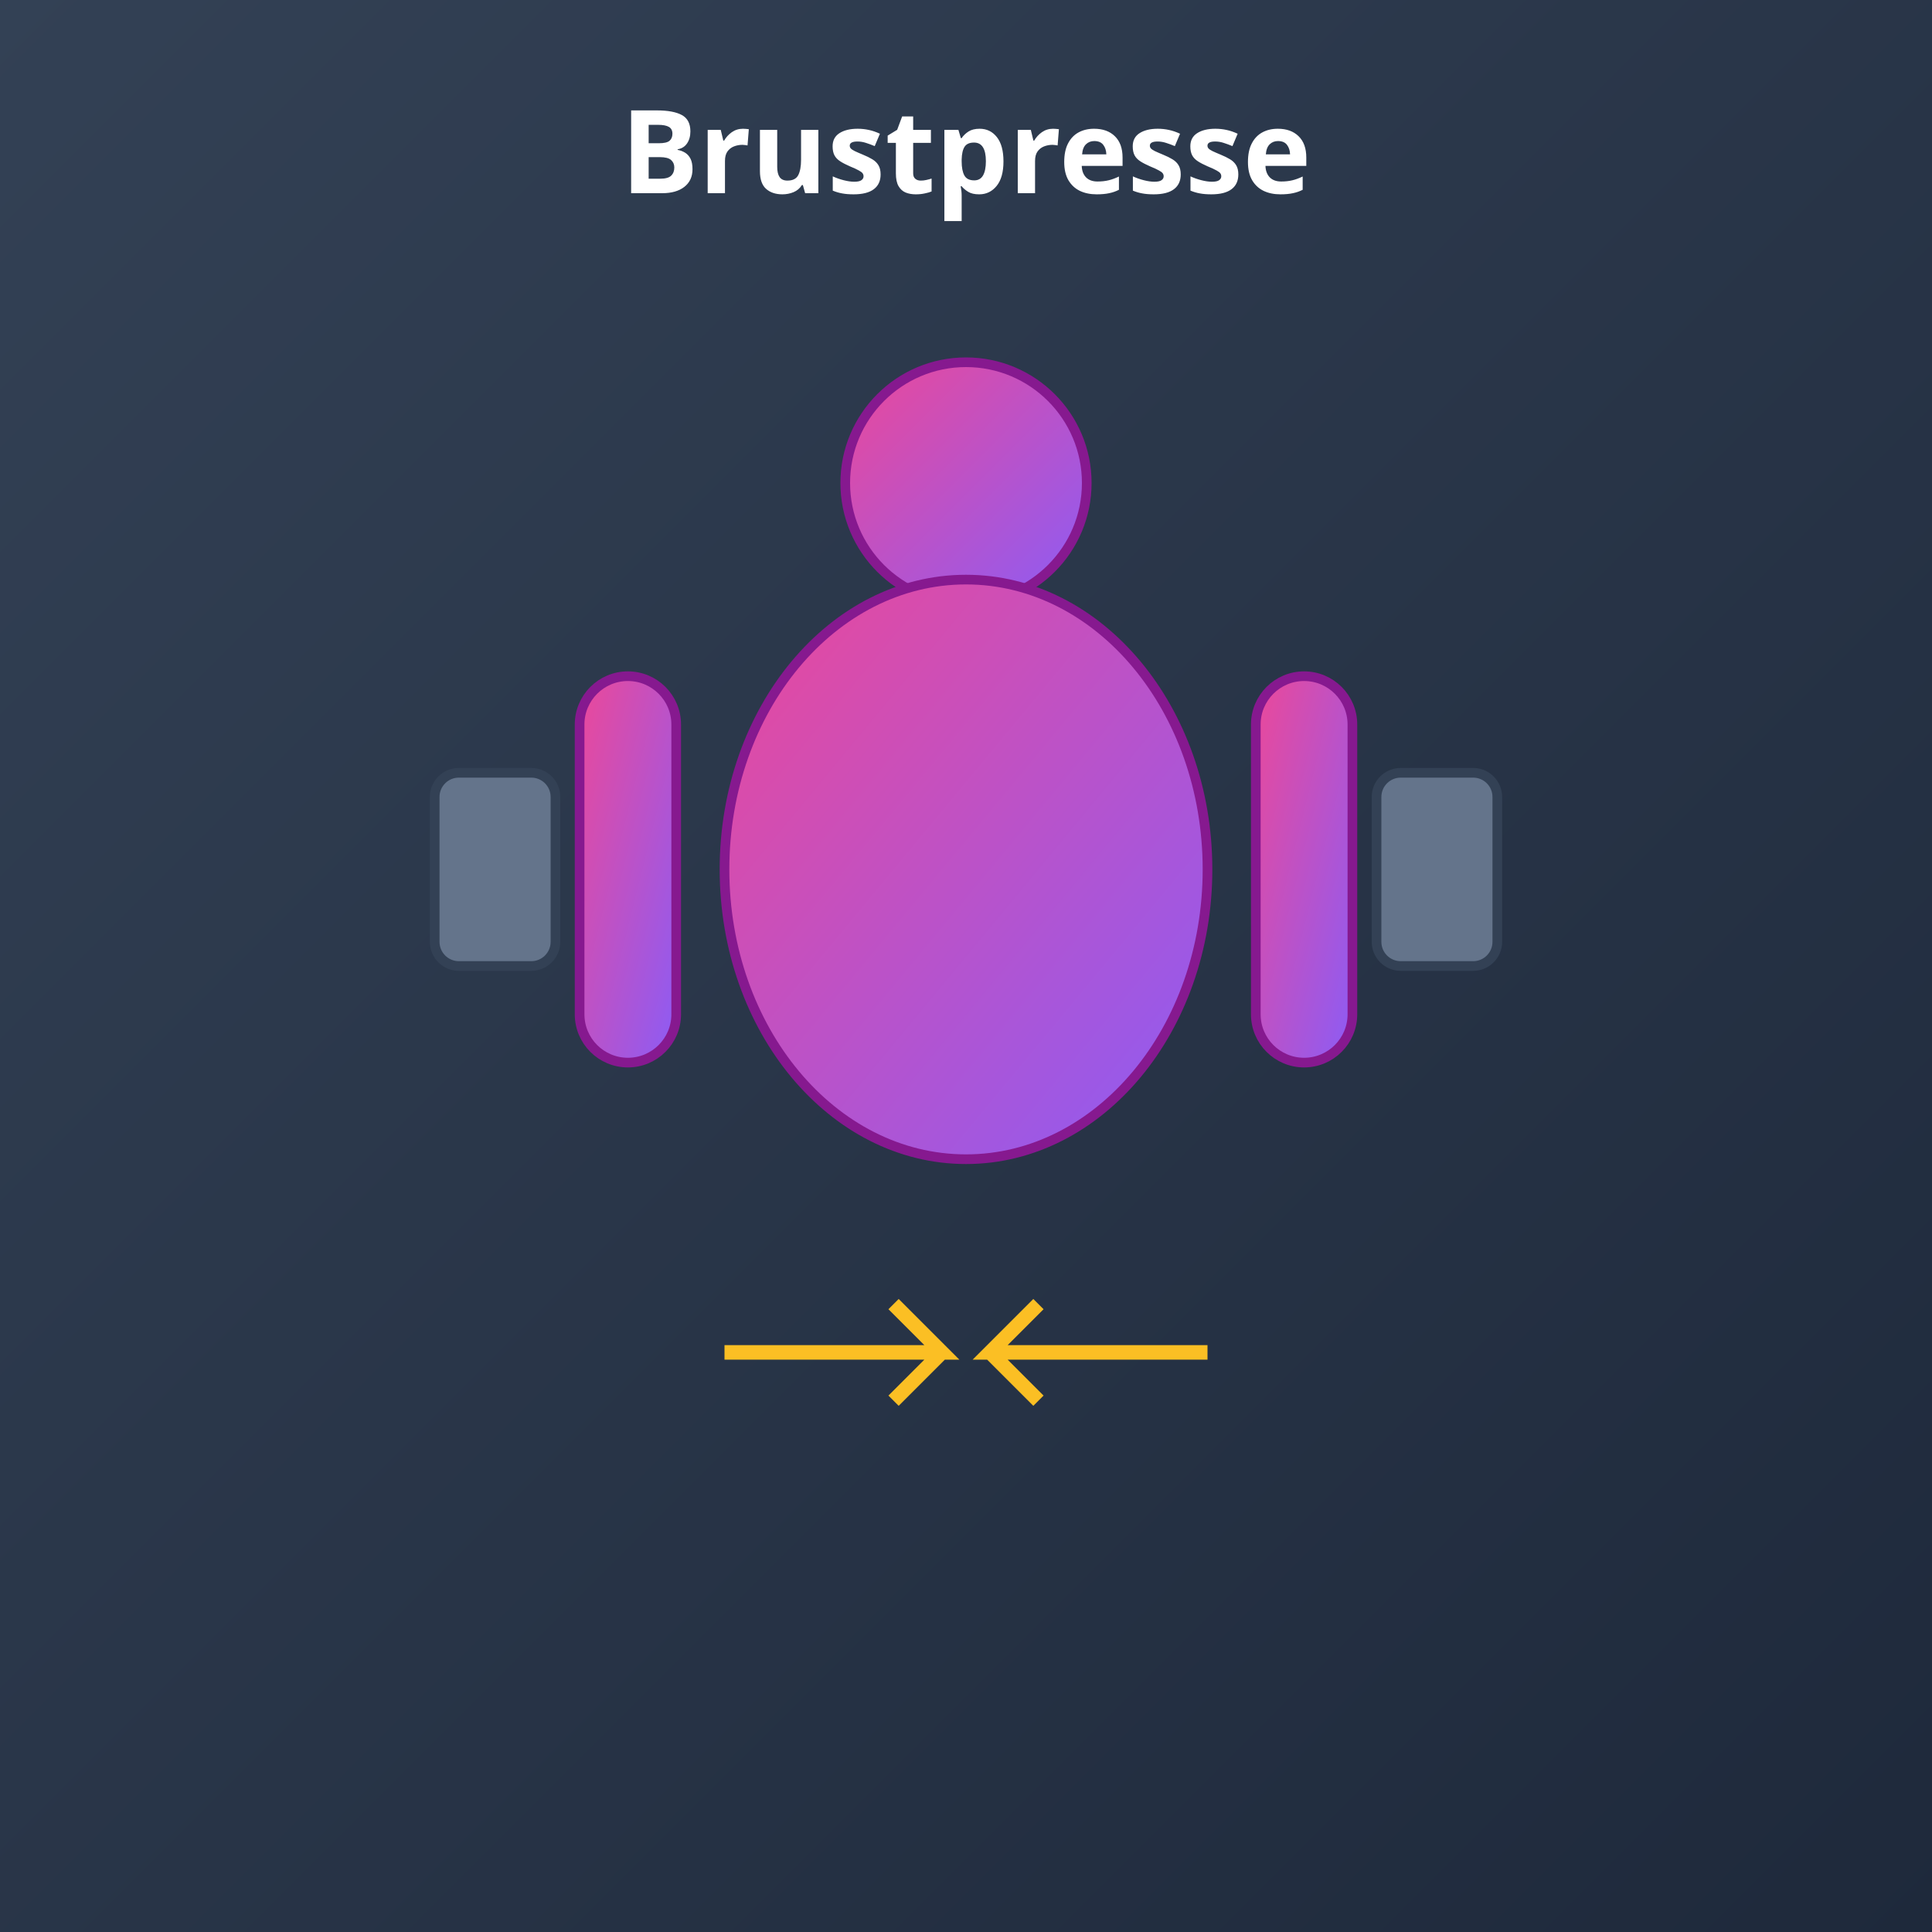
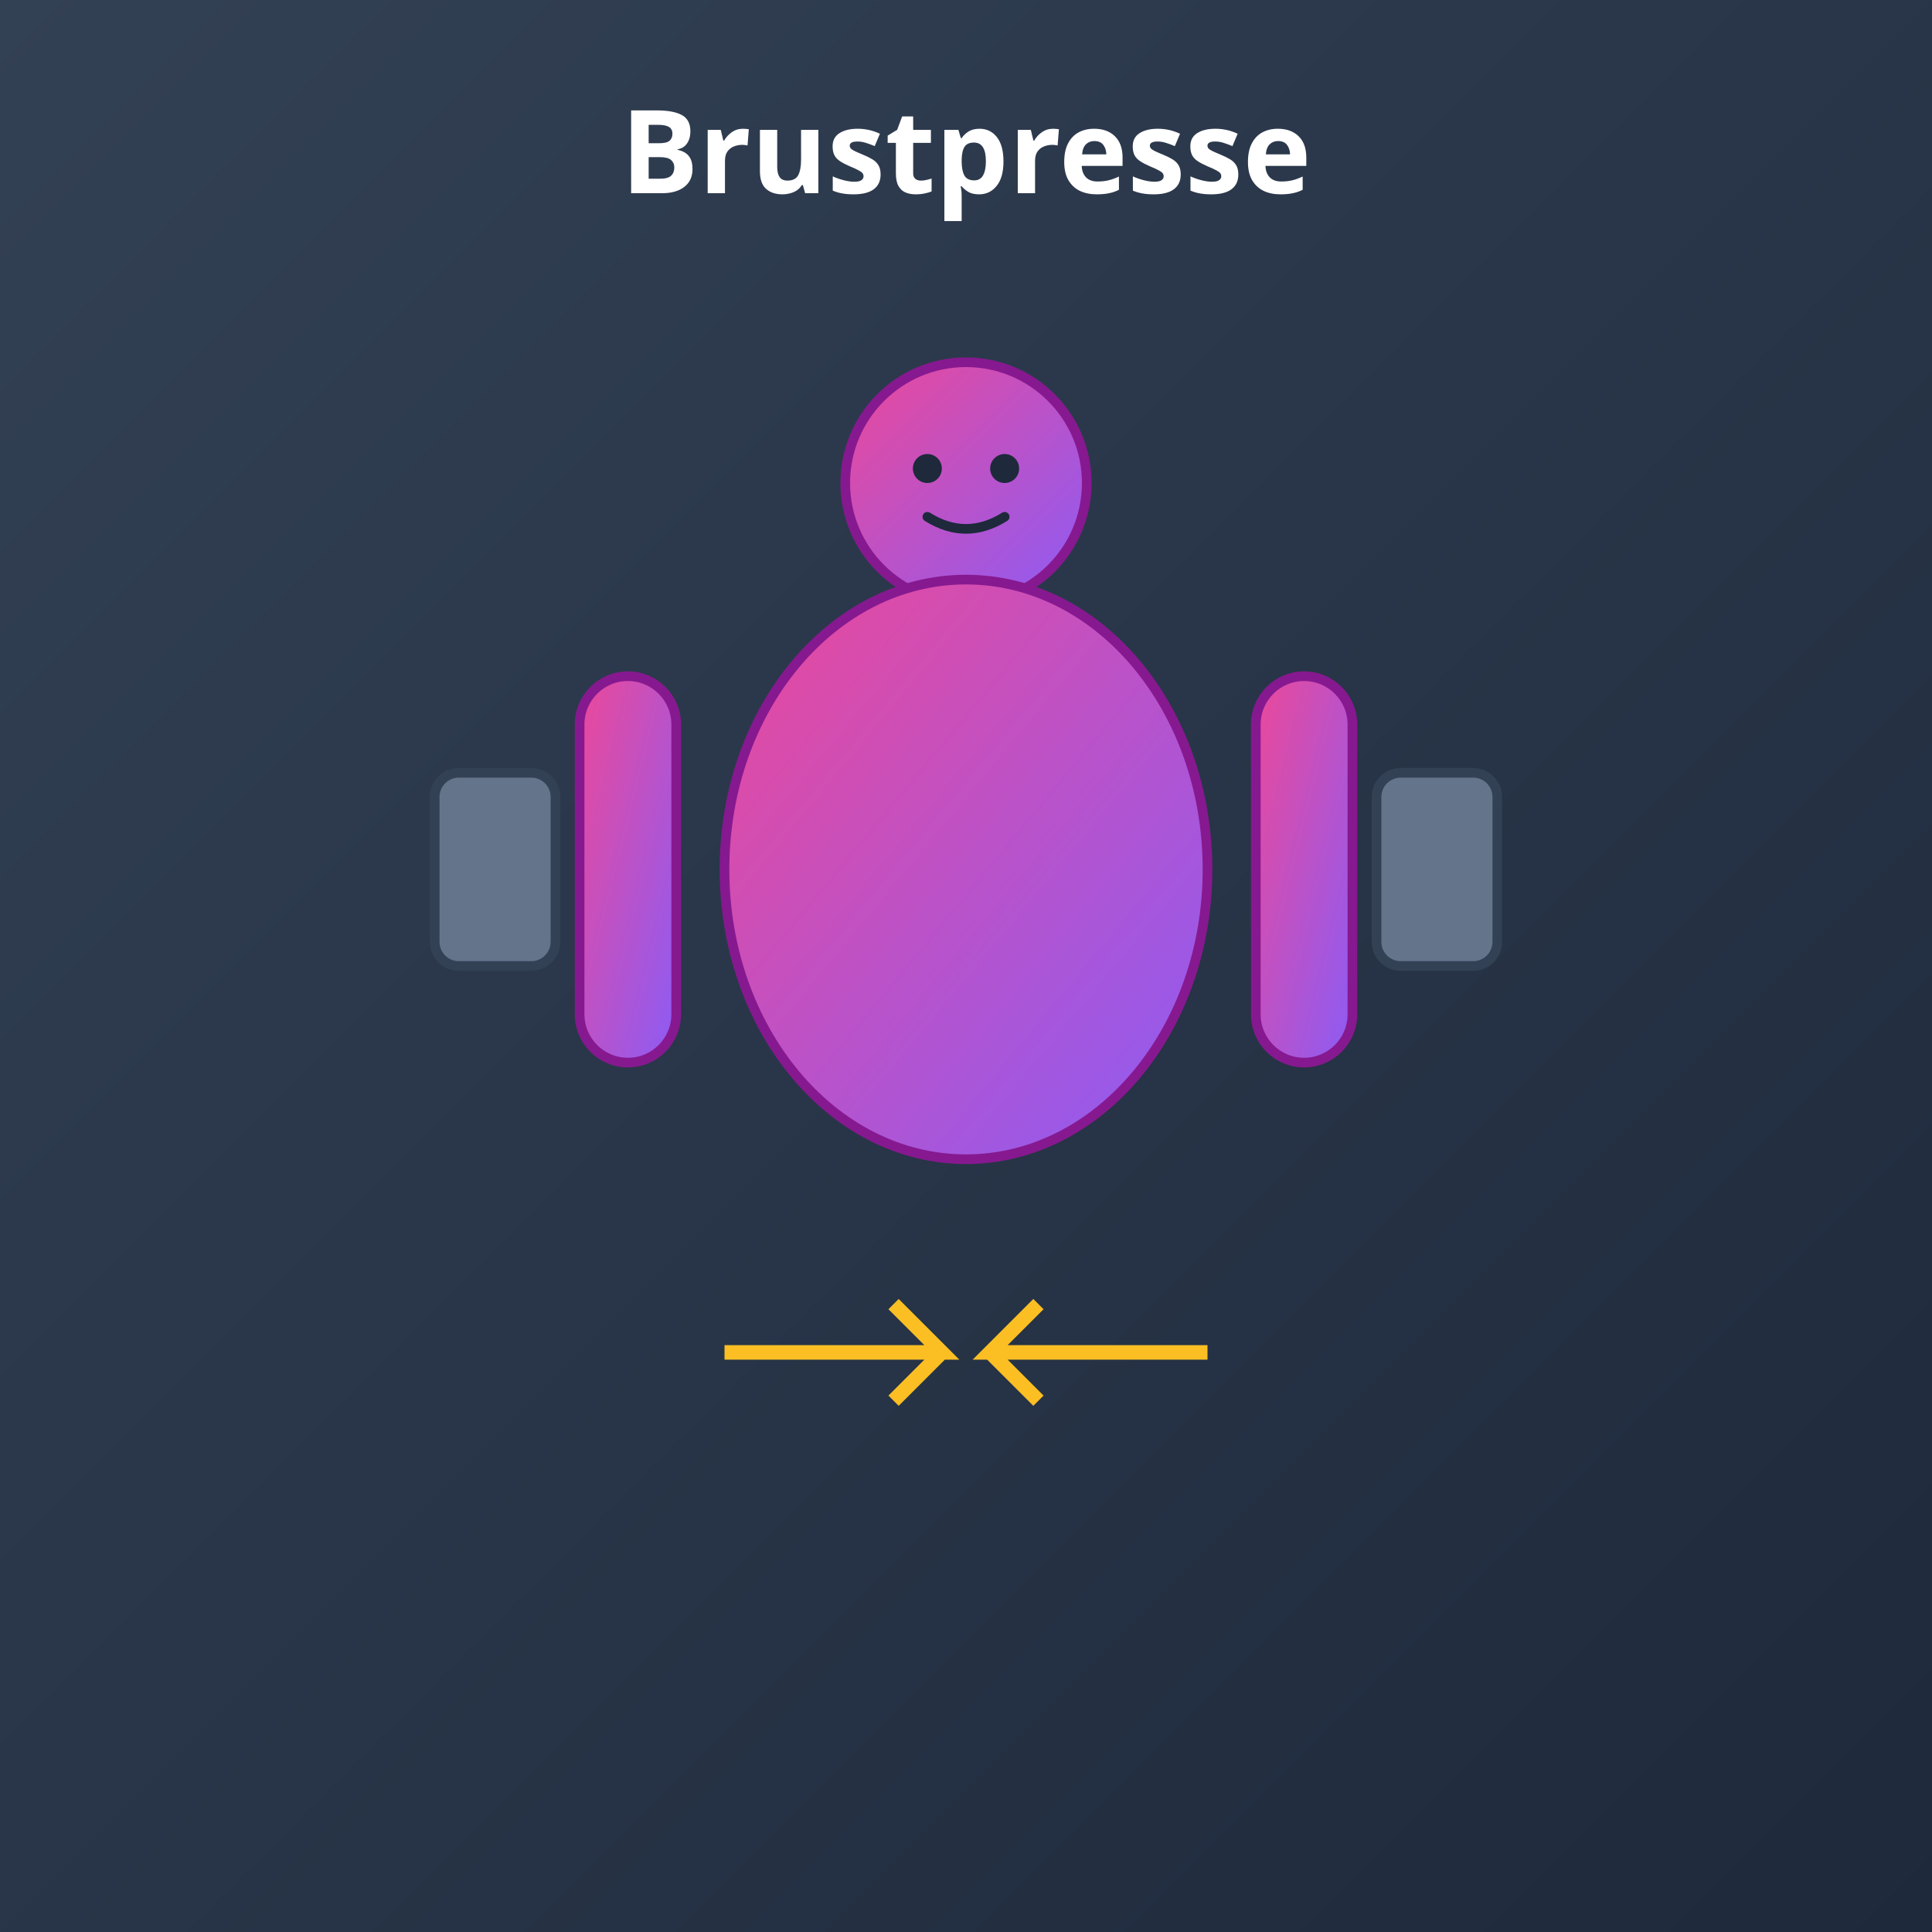
<svg xmlns="http://www.w3.org/2000/svg" width="400" height="400" viewBox="0 0 400 400">
  <defs>
    <linearGradient id="bg4" x1="0%" y1="0%" x2="100%" y2="100%">
      <stop offset="0%" style="stop-color:#334155;stop-opacity:1" />
      <stop offset="100%" style="stop-color:#1e293b;stop-opacity:1" />
    </linearGradient>
    <linearGradient id="body4" x1="0%" y1="0%" x2="100%" y2="100%">
      <stop offset="0%" style="stop-color:#ec4899;stop-opacity:1" />
      <stop offset="100%" style="stop-color:#8b5cf6;stop-opacity:1" />
    </linearGradient>
  </defs>
  <rect width="400" height="400" fill="url(#bg4)" />
  <text x="200" y="40" font-family="system-ui" font-size="24" font-weight="bold" fill="#ffffff" text-anchor="middle">Brustpresse</text>
  <circle cx="200" cy="100" r="25" fill="url(#body4)" stroke="#86198f" stroke-width="2" />
+   <circle cx="192" cy="97" r="3" fill="#1e293b" />
+   <circle cx="208" cy="97" r="3" fill="#1e293b" />
+   <path d="M 192 107 Q 200 112 208 107" stroke="#1e293b" stroke-width="2" fill="none" stroke-linecap="round" />
  <ellipse cx="200" cy="180" rx="50" ry="60" fill="url(#body4)" stroke="#86198f" stroke-width="2" />
  <rect x="120" y="140" width="20" height="80" rx="10" fill="url(#body4)" stroke="#86198f" stroke-width="2">
    <animate attributeName="width" values="20;80;20" dur="2s" repeatCount="indefinite" />
  </rect>
  <rect x="260" y="140" width="20" height="80" rx="10" fill="url(#body4)" stroke="#86198f" stroke-width="2">
    <animate attributeName="x" values="260;200;260" dur="2s" repeatCount="indefinite" />
    <animate attributeName="width" values="20;80;20" dur="2s" repeatCount="indefinite" />
  </rect>
  <rect x="90" y="160" width="25" height="40" rx="5" fill="#64748b" stroke="#334155" stroke-width="2">
    <animate attributeName="x" values="90;130;90" dur="2s" repeatCount="indefinite" />
  </rect>
  <rect x="285" y="160" width="25" height="40" rx="5" fill="#64748b" stroke="#334155" stroke-width="2">
    <animate attributeName="x" values="285;245;285" dur="2s" repeatCount="indefinite" />
  </rect>
  <path d="M 150 280 L 195 280 L 185 270 M 195 280 L 185 290" stroke="#fbbf24" stroke-width="3" fill="none">
    <animate attributeName="opacity" values="1;0.3;1" dur="2s" repeatCount="indefinite" />
  </path>
  <path d="M 250 280 L 205 280 L 215 270 M 205 280 L 215 290" stroke="#fbbf24" stroke-width="3" fill="none">
    <animate attributeName="opacity" values="1;0.3;1" dur="2s" repeatCount="indefinite" />
  </path>
</svg>
